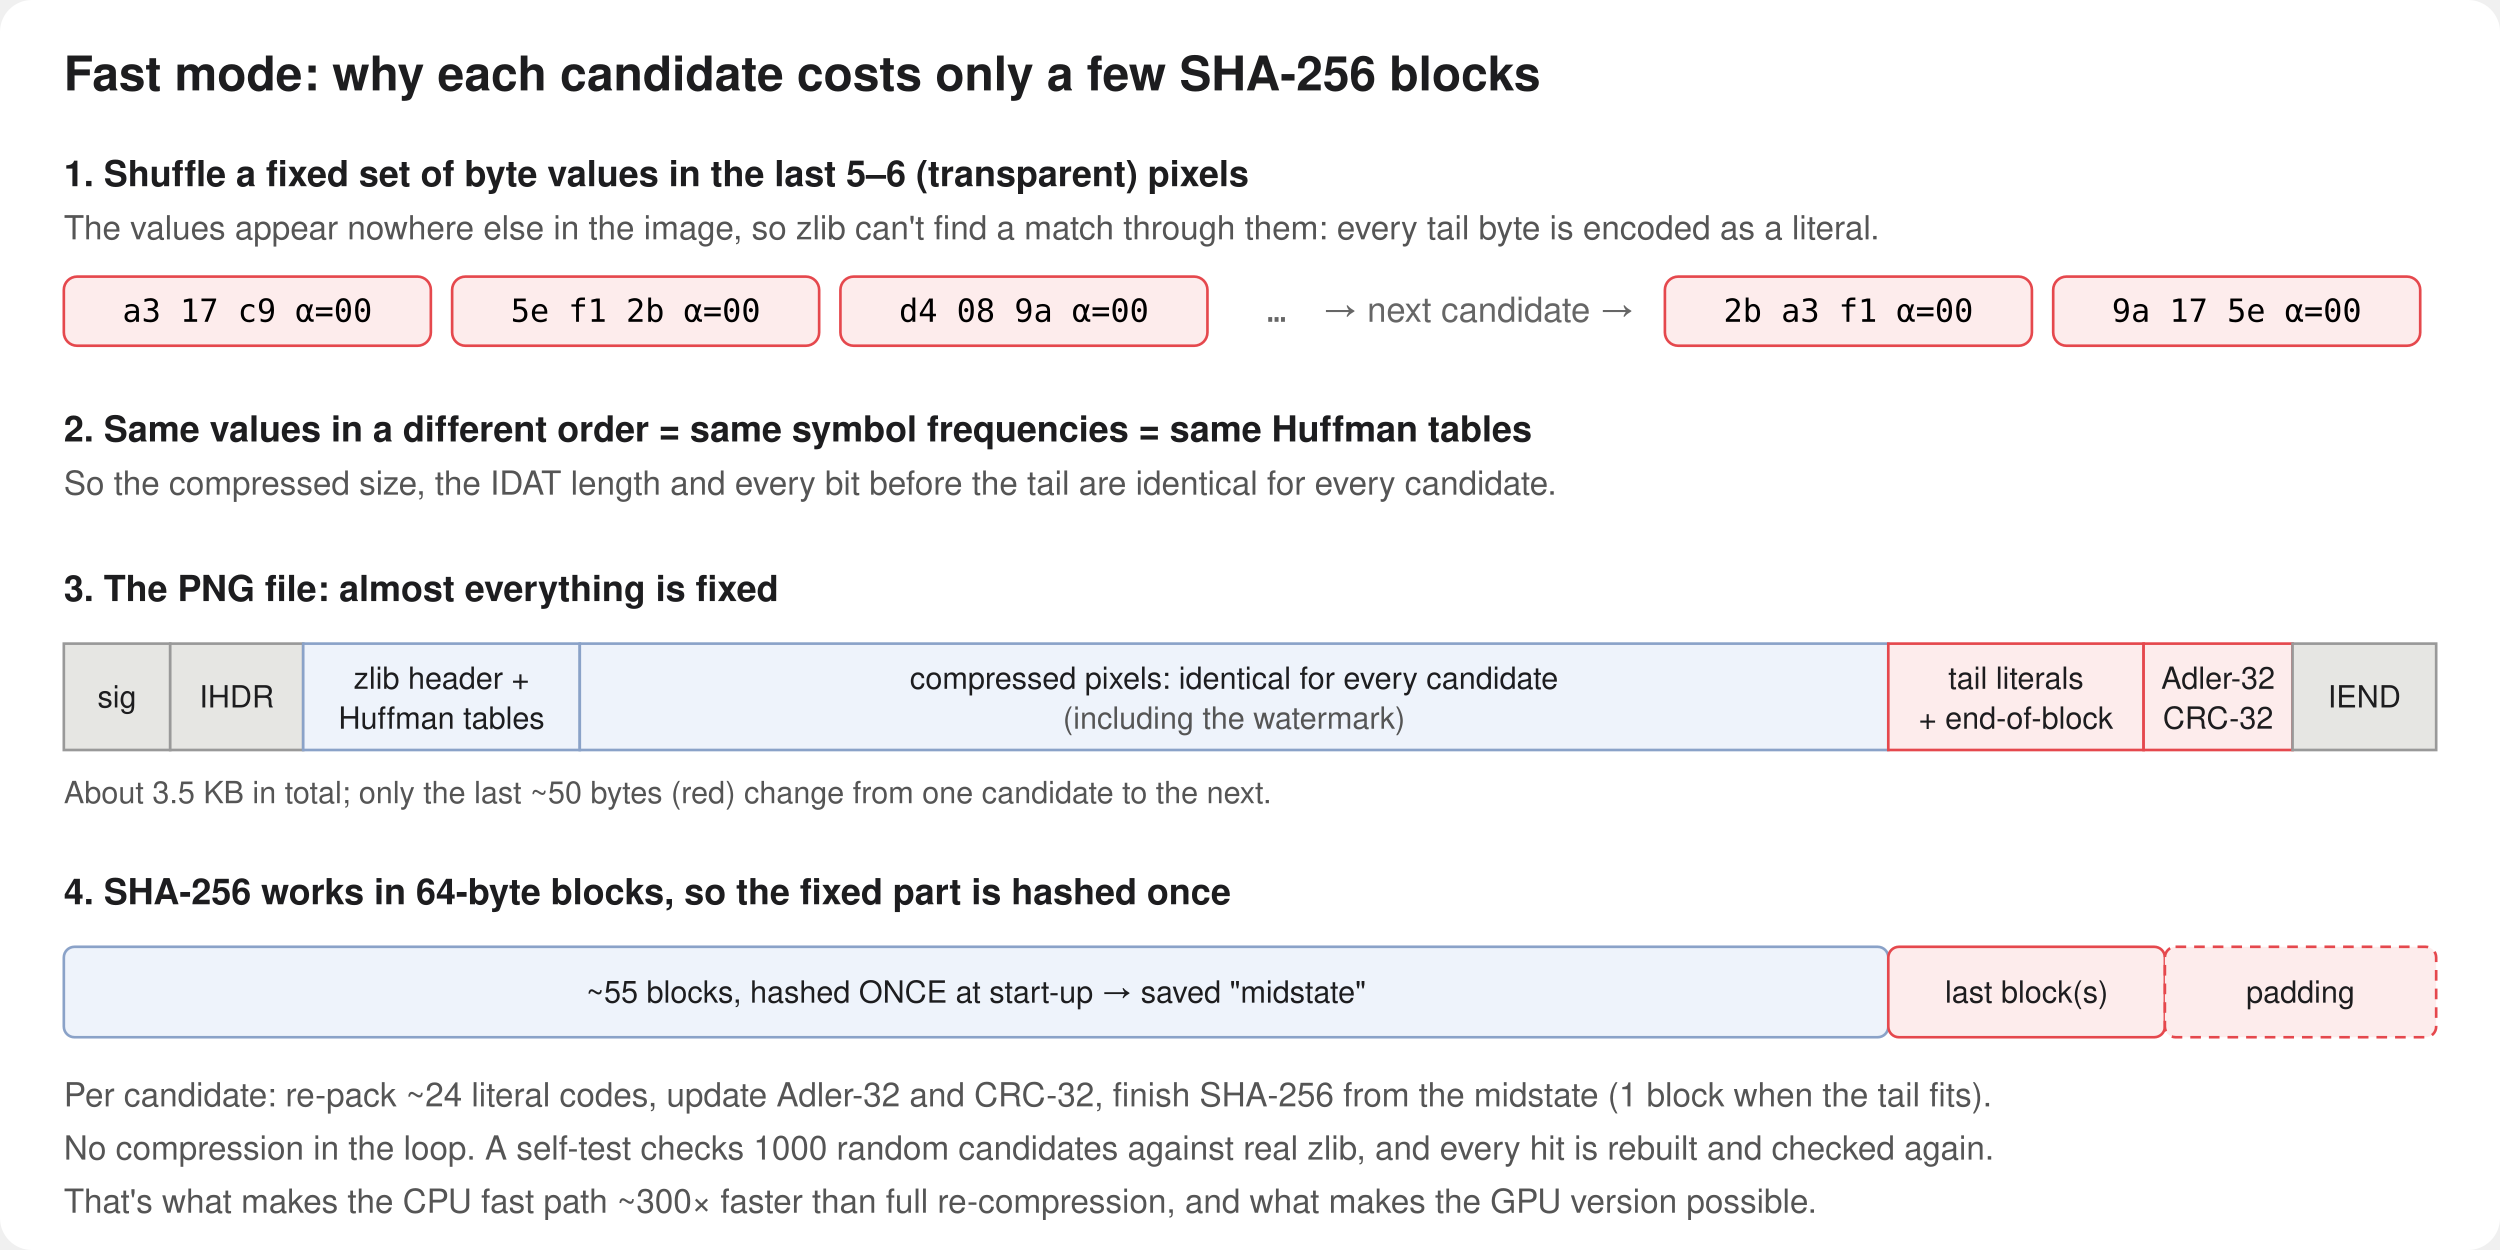
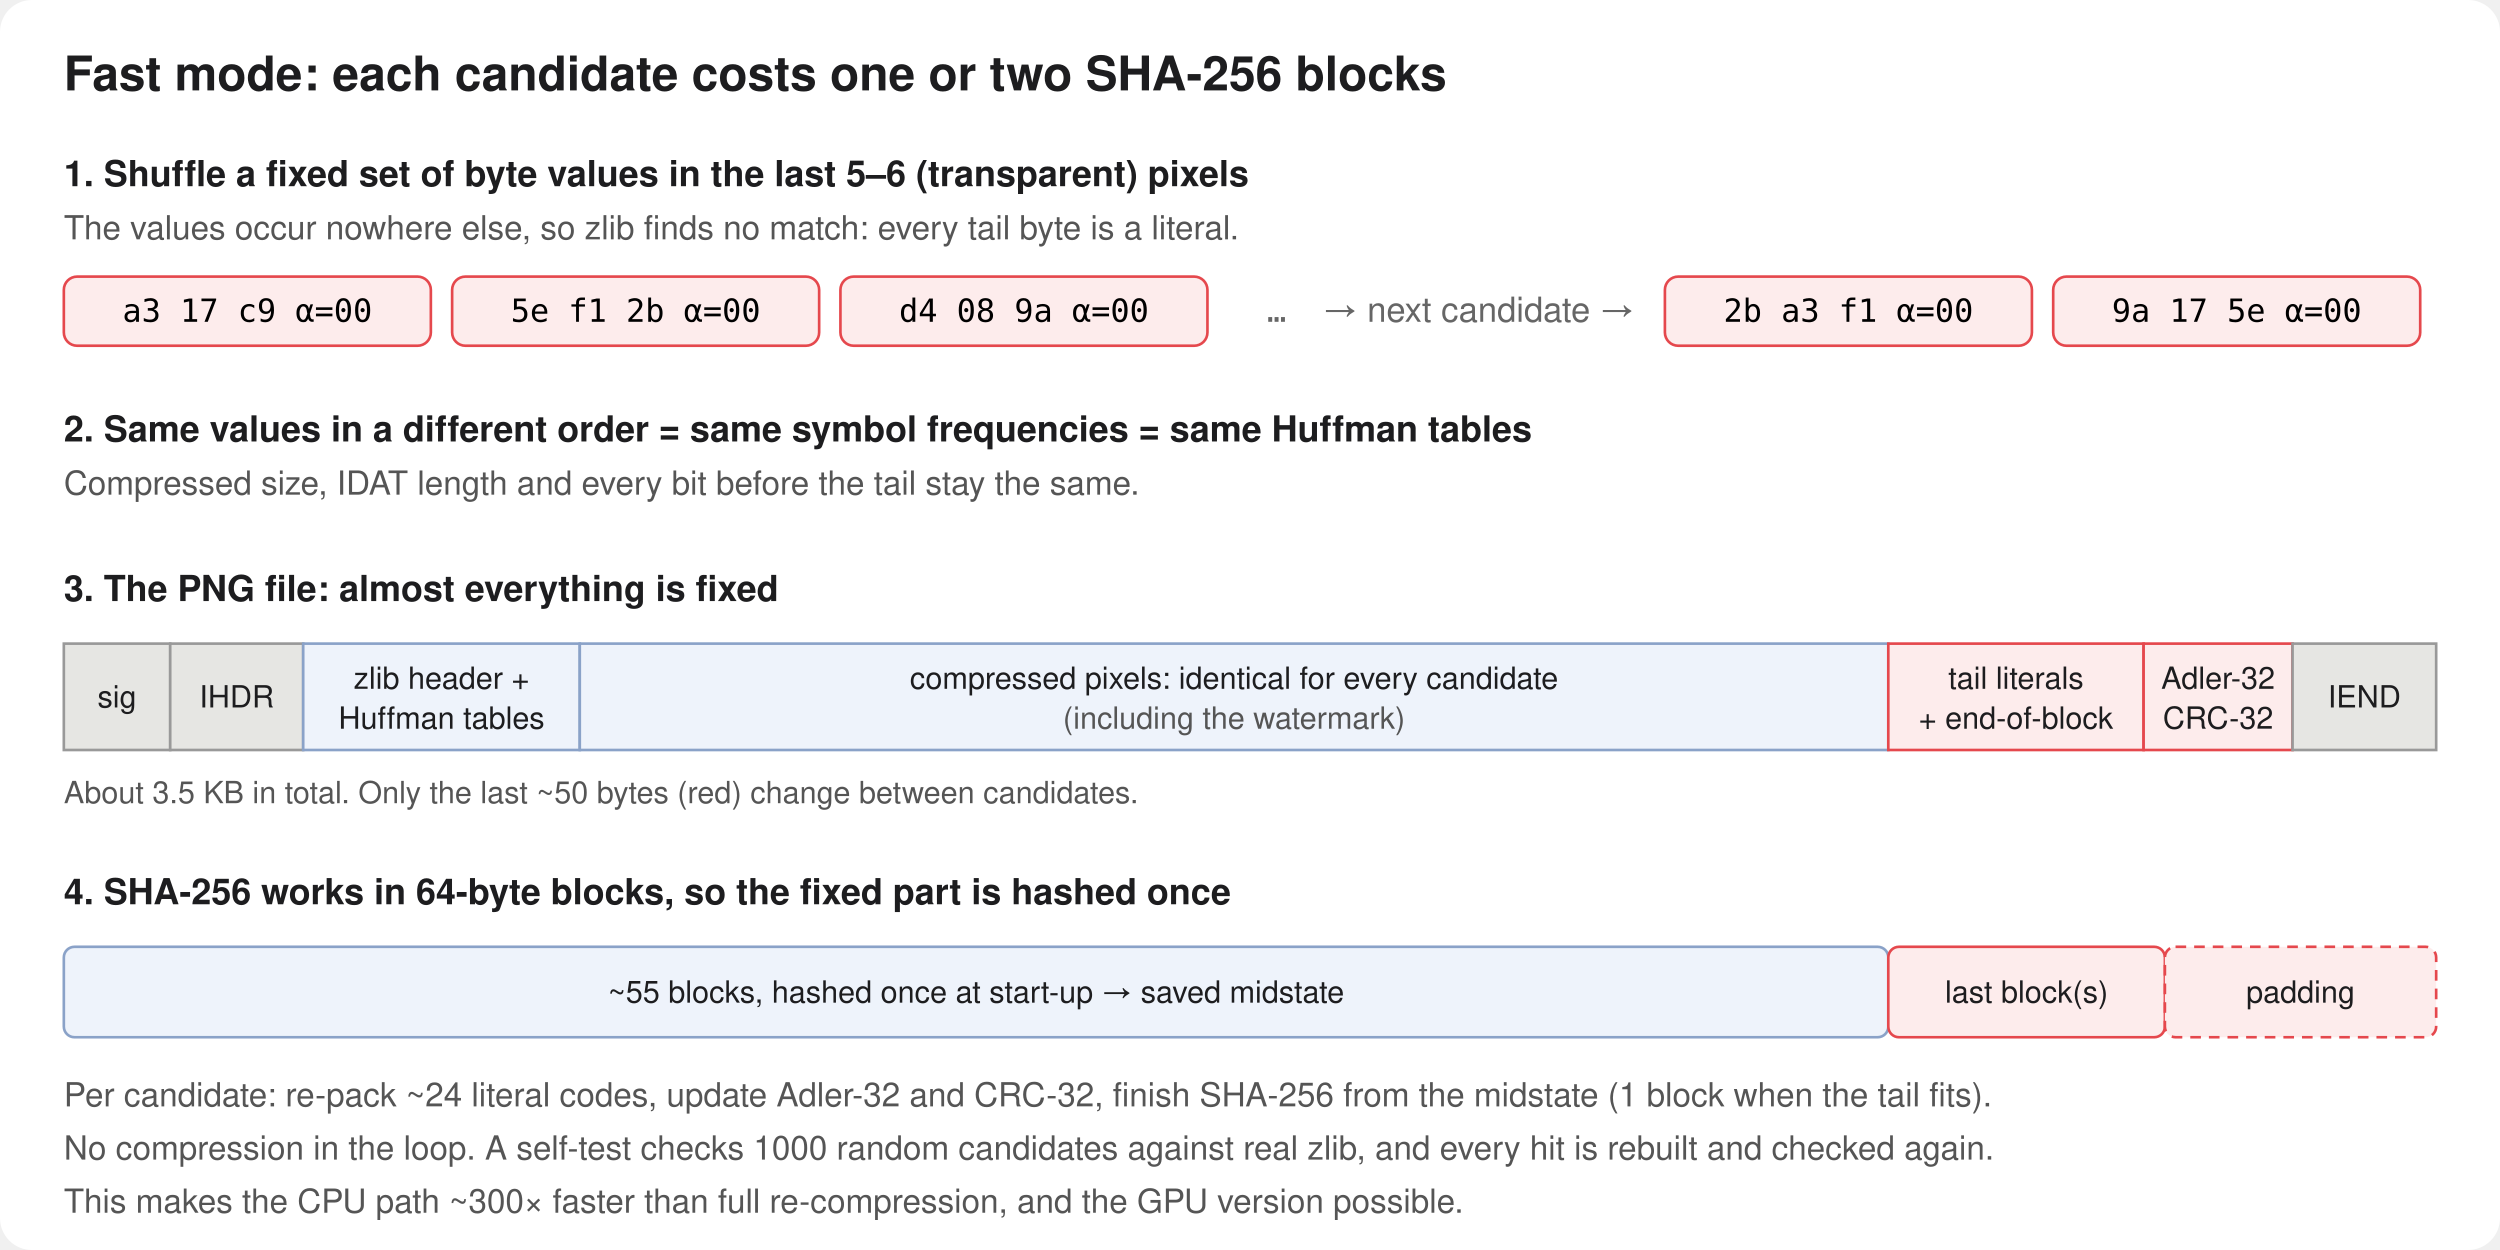
<svg xmlns="http://www.w3.org/2000/svg" viewBox="0 0 940 470" width="940" height="470" font-family="Segoe UI, Helvetica, Arial, sans-serif">
  <rect width="940" height="470" rx="12" fill="#ffffff" />
-   <text x="24" y="34" font-size="18" font-weight="600" fill="#1d1d1f">Fast mode: why each candidate costs only a few SHA-256 blocks</text>
+   <text x="24" y="34" font-size="18" font-weight="600" fill="#1d1d1f">Fast mode: each candidate costs one or two SHA-256 blocks</text>
  <text x="24" y="70" font-size="13.5" font-weight="600" fill="#1d1d1f">1. Shuffle a fixed set of byte values in the last 5–6 (transparent) pixels</text>
-   <text x="24" y="90" font-size="12.5" fill="#555">The values appear nowhere else in the image, so zlib can't find a match through them: every tail byte is encoded as a literal.</text>
+   <text x="24" y="90" font-size="12.5" fill="#555">The values occur nowhere else, so zlib finds no match: every tail byte is a literal.</text>
  <g font-family="Consolas, Menlo, monospace" font-size="12" text-anchor="middle">
    <g transform="translate(24,104)">
      <rect width="138" height="26" rx="5" fill="#fdecec" stroke="#e5484d" />
      <text x="69" y="17">a3 17 c9  α=00</text>
      <rect x="146" width="138" height="26" rx="5" fill="#fdecec" stroke="#e5484d" />
      <text x="215" y="17">5e f1 2b  α=00</text>
      <rect x="292" width="138" height="26" rx="5" fill="#fdecec" stroke="#e5484d" />
      <text x="361" y="17">d4 08 9a  α=00</text>
      <text x="456" y="17" fill="#666">…</text>
    </g>
    <text x="556" y="121" fill="#666" font-family="Segoe UI, Helvetica, Arial, sans-serif" font-size="13">→ next candidate →</text>
    <g transform="translate(626,104)">
      <rect width="138" height="26" rx="5" fill="#fdecec" stroke="#e5484d" />
      <text x="69" y="17">2b a3 f1  α=00</text>
      <rect x="146" width="138" height="26" rx="5" fill="#fdecec" stroke="#e5484d" />
      <text x="215" y="17">9a 17 5e  α=00</text>
    </g>
  </g>
  <text x="24" y="166" font-size="13.5" font-weight="600" fill="#1d1d1f">2. Same values in a different order = same symbol frequencies = same Huffman tables</text>
-   <text x="24" y="186" font-size="12.5" fill="#555">So the compressed size, the IDAT length and every bit before the tail are identical for every candidate.</text>
+   <text x="24" y="186" font-size="12.5" fill="#555">Compressed size, IDAT length and every bit before the tail stay the same.</text>
  <text x="24" y="226" font-size="13.5" font-weight="600" fill="#1d1d1f">3. The PNG file: almost everything is fixed</text>
  <g font-size="11.5" text-anchor="middle" fill="#1d1d1f">
    <rect x="24" y="242" width="40" height="40" fill="#e6e6e3" stroke="#999" />
    <text x="44" y="266">sig</text>
    <rect x="64" y="242" width="50" height="40" fill="#e6e6e3" stroke="#999" />
    <text x="89" y="266">IHDR</text>
    <rect x="114" y="242" width="104" height="40" fill="#eef3fb" stroke="#8aa2c8" />
    <text x="166" y="259">zlib header +</text>
    <text x="166" y="274">Huffman tables</text>
    <rect x="218" y="242" width="492" height="40" fill="#eef3fb" stroke="#8aa2c8" />
    <text x="464" y="259">compressed pixels: identical for every candidate</text>
    <text x="464" y="274" fill="#555">(including the watermark)</text>
    <rect x="710" y="242" width="96" height="40" fill="#fdecec" stroke="#e5484d" />
    <text x="758" y="259">tail literals</text>
    <text x="758" y="274">+ end-of-block</text>
    <rect x="806" y="242" width="56" height="40" fill="#fdecec" stroke="#e5484d" />
    <text x="834" y="259">Adler-32</text>
    <text x="834" y="274">CRC-32</text>
    <rect x="862" y="242" width="54" height="40" fill="#e6e6e3" stroke="#999" />
    <text x="889" y="266">IEND</text>
  </g>
-   <text x="24" y="302" font-size="11.5" fill="#555">About 3.5 KB in total; only the last ~50 bytes (red) change from one candidate to the next.</text>
+   <text x="24" y="302" font-size="11.5" fill="#555">About 3.5 KB in total. Only the last ~50 bytes (red) change between candidates.</text>
  <text x="24" y="340" font-size="13.5" font-weight="600" fill="#1d1d1f">4. SHA-256 works in 64-byte blocks, so the fixed part is hashed once</text>
  <g font-size="11.5" text-anchor="middle" fill="#1d1d1f">
    <rect x="24" y="356" width="686" height="34" rx="4" fill="#eef3fb" stroke="#8aa2c8" />
-     <text x="367" y="377">~55 blocks, hashed ONCE at start-up → saved "midstate"</text>
+     <text x="367" y="377">~55 blocks, hashed once at start-up → saved midstate</text>
    <rect x="710" y="356" width="104" height="34" rx="4" fill="#fdecec" stroke="#e5484d" />
    <text x="762" y="377">last block(s)</text>
    <rect x="814" y="356" width="102" height="34" rx="4" fill="#fdecec" stroke="#e5484d" stroke-dasharray="4 3" />
    <text x="865" y="377">padding</text>
  </g>
  <text x="24" y="416" font-size="12.5" fill="#555">Per candidate: re-pack ~24 literal codes, update Adler-32 and CRC-32, finish SHA-256 from the midstate (1 block when the tail fits).</text>
  <text x="24" y="436" font-size="12.5" fill="#555">No compression in the loop. A self-test checks 1000 random candidates against real zlib, and every hit is rebuilt and checked again.</text>
-   <text x="24" y="456" font-size="12.5" fill="#555">That's what makes the CPU fast path ~300× faster than full re-compression, and what makes the GPU version possible.</text>
+   <text x="24" y="456" font-size="12.5" fill="#555">This makes the CPU path ~300× faster than full re-compression, and the GPU version possible.</text>
</svg>
